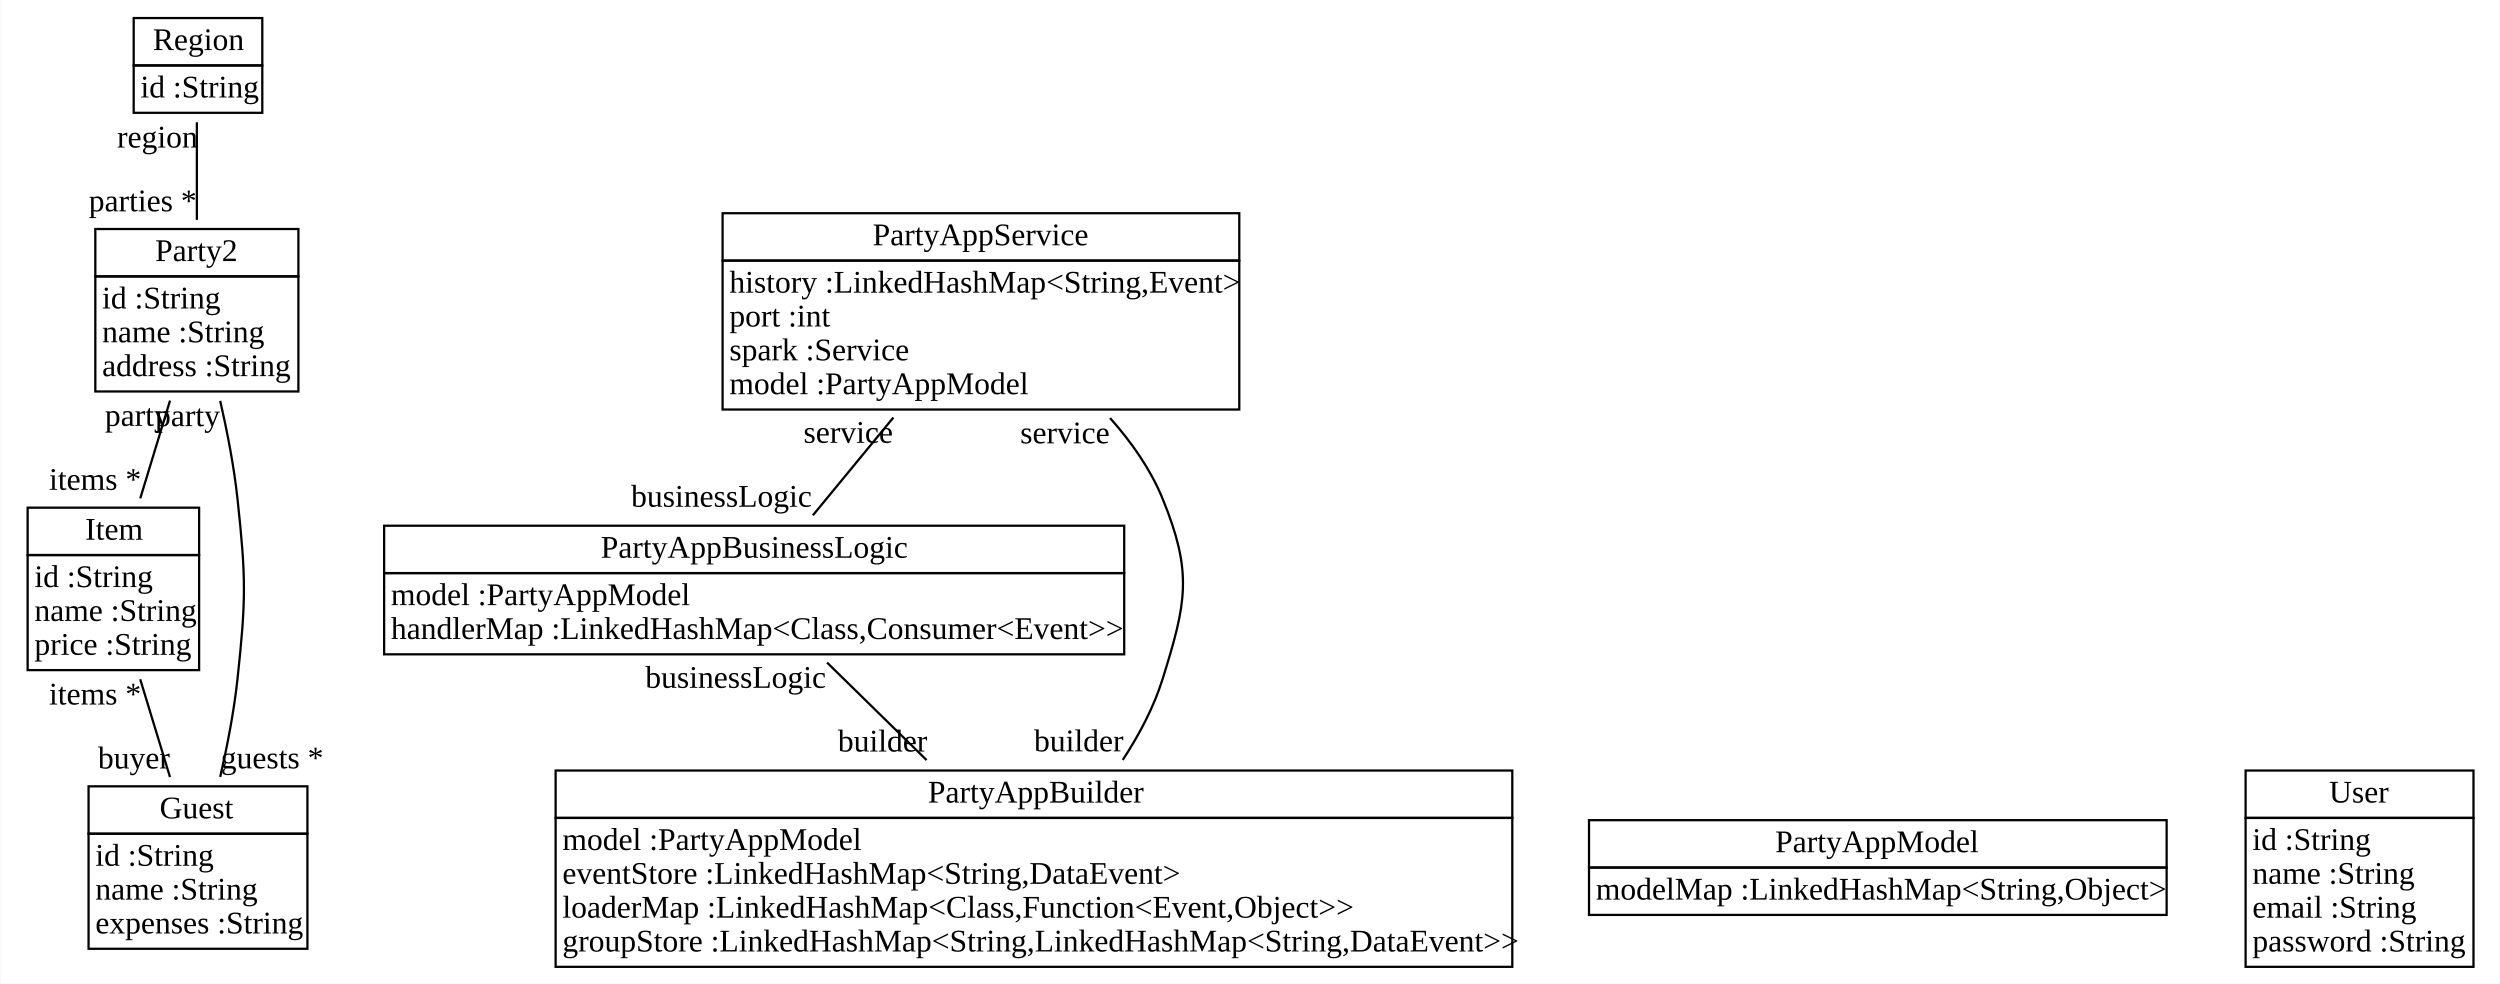
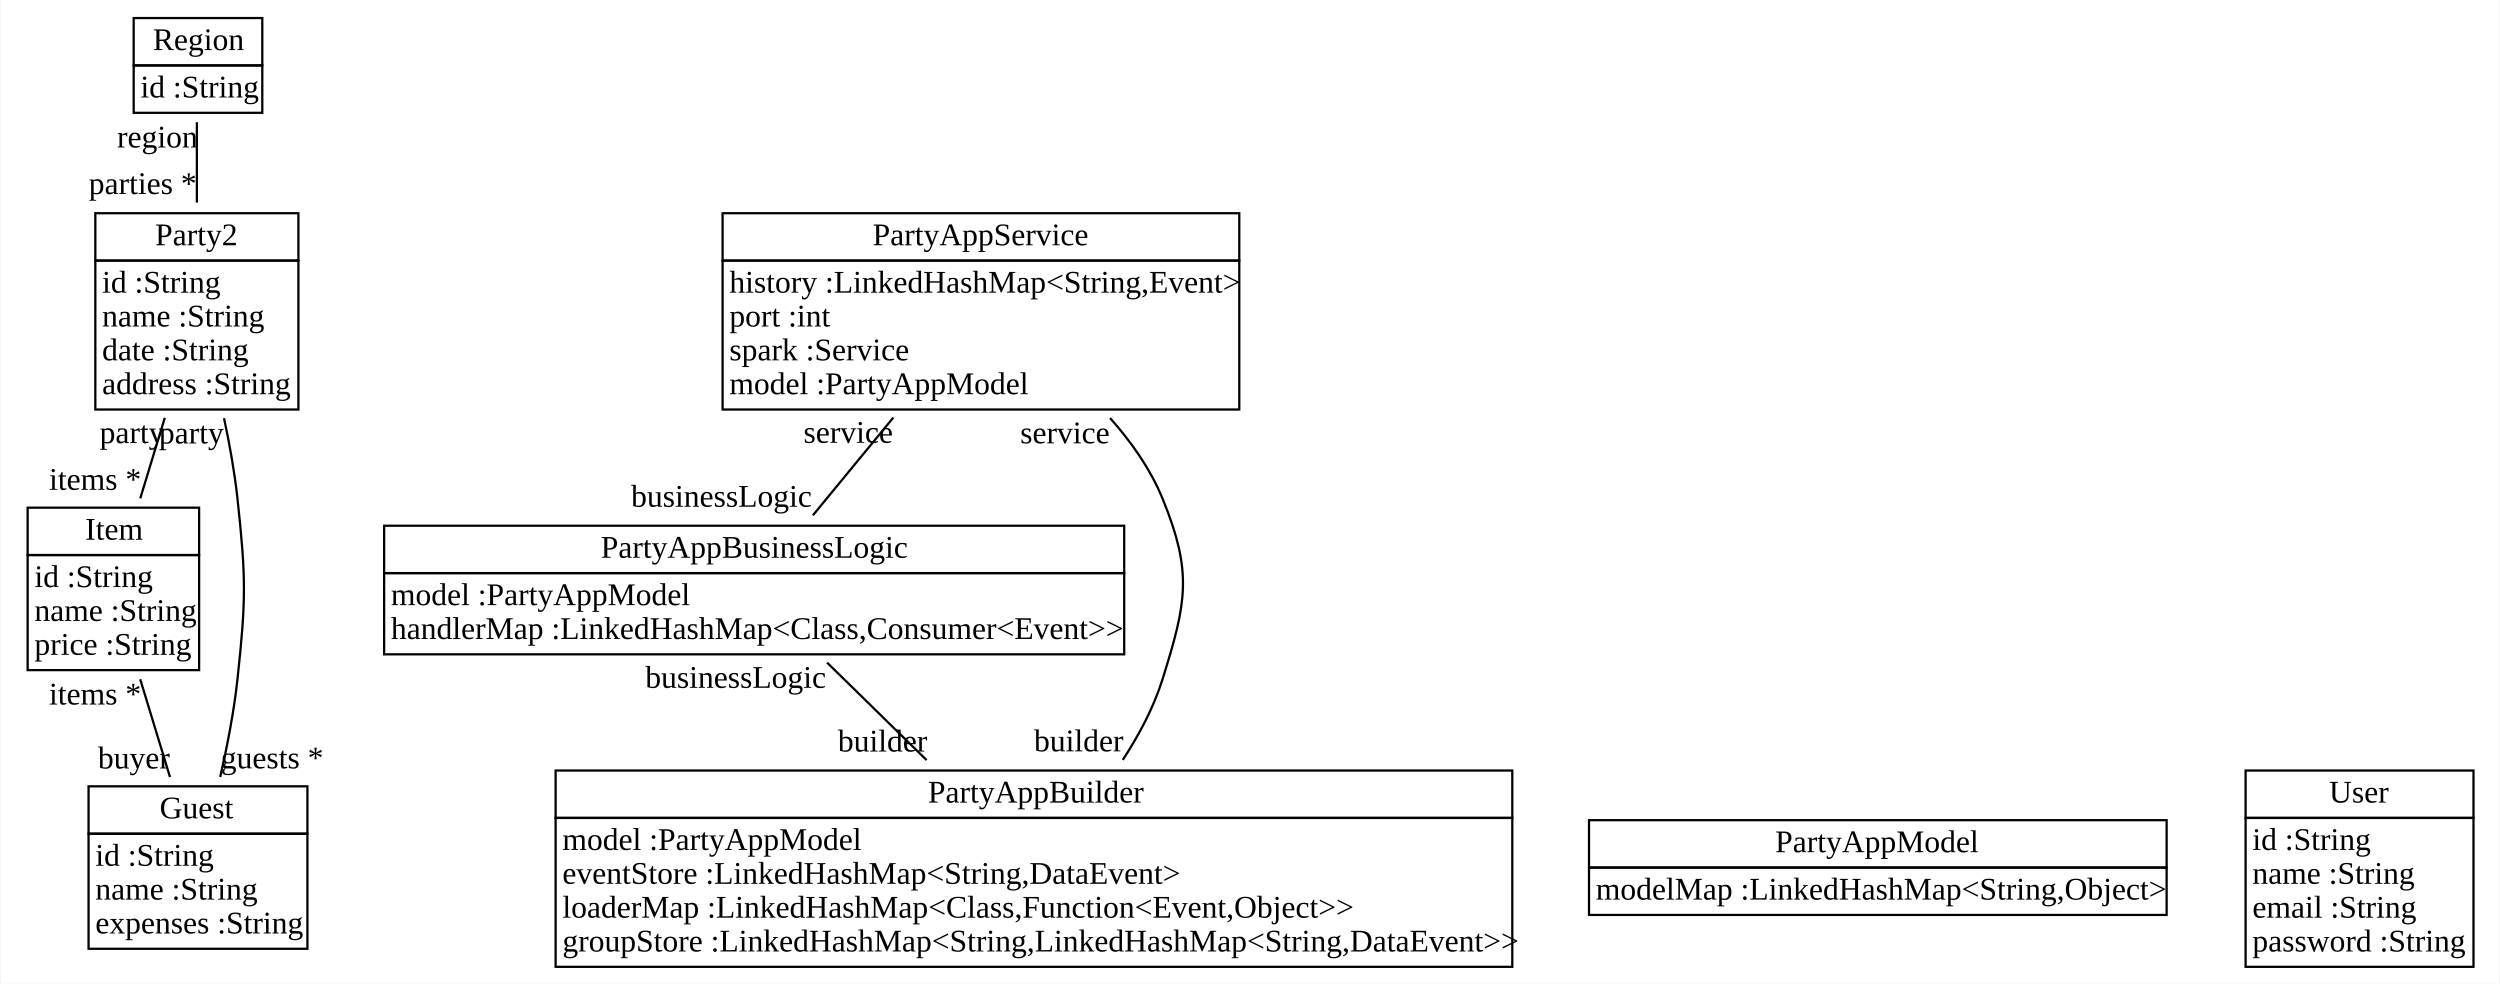
<svg xmlns="http://www.w3.org/2000/svg" width="1108px" height="436px" viewBox="0.00 0.00 1107.50 436.00">
  <g id="graph0" class="graph" transform="scale(1.0 1.0) rotate(0) translate(4 432)">
    <polygon fill="white" stroke="none" points="-4,4 -4,-432 1103.5,-432 1103.5,4 -4,4" />
    <g id="node1" class="node">
      <polygon fill="none" stroke="black" points="35,-62.5 35,-83.5 132,-83.5 132,-62.5 35,-62.5" />
      <text text-anchor="start" x="66.5" y="-69.3" font-family="Times New Roman,serif" font-size="14.00">Guest</text>
      <polygon fill="none" stroke="black" points="35,-11.5 35,-62.5 132,-62.5 132,-11.5 35,-11.5" />
      <text text-anchor="start" x="38" y="-48.3" font-family="Times New Roman,serif" font-size="14.00">id :String</text>
      <text text-anchor="start" x="38" y="-33.3" font-family="Times New Roman,serif" font-size="14.00">name :String</text>
      <text text-anchor="start" x="38" y="-18.3" font-family="Times New Roman,serif" font-size="14.00">expenses :String</text>
    </g>
    <g id="node2" class="node">
      <polygon fill="none" stroke="black" points="8,-186 8,-207 84,-207 84,-186 8,-186" />
      <text text-anchor="start" x="33.5" y="-192.8" font-family="Times New Roman,serif" font-size="14.00">Item</text>
      <polygon fill="none" stroke="black" points="8,-135 8,-186 84,-186 84,-135 8,-135" />
      <text text-anchor="start" x="11" y="-171.8" font-family="Times New Roman,serif" font-size="14.00">id :String</text>
      <text text-anchor="start" x="11" y="-156.8" font-family="Times New Roman,serif" font-size="14.00">name :String</text>
      <text text-anchor="start" x="11" y="-141.8" font-family="Times New Roman,serif" font-size="14.00">price :String</text>
    </g>
    <g id="edge4" class="edge">
      <path fill="none" stroke="black" d="M71.089,-87.612C66.864,-101.486 62.112,-117.093 57.888,-130.961" />
      <text text-anchor="middle" x="37.888" y="-119.761" font-family="Times New Roman,serif" font-size="14.00">items *</text>
      <text text-anchor="middle" x="55.089" y="-91.412" font-family="Times New Roman,serif" font-size="14.00">buyer</text>
    </g>
    <g id="node3" class="node">
-       <polygon fill="none" stroke="black" points="38,-309.5 38,-330.5 128,-330.5 128,-309.5 38,-309.5" />
-       <text text-anchor="start" x="64.5" y="-316.3" font-family="Times New Roman,serif" font-size="14.00">Party2</text>
-       <polygon fill="none" stroke="black" points="38,-258.5 38,-309.5 128,-309.5 128,-258.5 38,-258.5" />
-       <text text-anchor="start" x="41" y="-295.3" font-family="Times New Roman,serif" font-size="14.00">id :String</text>
-       <text text-anchor="start" x="41" y="-280.3" font-family="Times New Roman,serif" font-size="14.00">name :String</text>
-       <text text-anchor="start" x="41" y="-265.3" font-family="Times New Roman,serif" font-size="14.00">address :String</text>
+       <polygon fill="none" stroke="black" points="38,-316.5 38,-337.5 128,-337.5 128,-316.5 38,-316.5" />
+       <text text-anchor="start" x="64.5" y="-323.3" font-family="Times New Roman,serif" font-size="14.00">Party2</text>
+       <polygon fill="none" stroke="black" points="38,-250.5 38,-316.5 128,-316.5 128,-250.5 38,-250.5" />
+       <text text-anchor="start" x="41" y="-302.3" font-family="Times New Roman,serif" font-size="14.00">id :String</text>
+       <text text-anchor="start" x="41" y="-287.3" font-family="Times New Roman,serif" font-size="14.00">name :String</text>
+       <text text-anchor="start" x="41" y="-272.3" font-family="Times New Roman,serif" font-size="14.00">date :String</text>
+       <text text-anchor="start" x="41" y="-257.3" font-family="Times New Roman,serif" font-size="14.00">address :String</text>
    </g>
    <g id="edge5" class="edge">
-       <path fill="none" stroke="black" d="M93.346,-87.663C96.461,-101.278 99.46,-116.716 101,-131 104.812,-166.351 104.812,-175.649 101,-211 99.46,-225.284 96.461,-240.722 93.346,-254.337" />
-       <text text-anchor="middle" x="78.846" y="-243.137" font-family="Times New Roman,serif" font-size="14.00">party</text>
+       <path fill="none" stroke="black" d="M93.346,-87.663C96.461,-101.278 99.46,-116.716 101,-131 104.812,-166.351 104.812,-175.649 101,-211 99.743,-222.66 97.513,-235.09 95.043,-246.668" />
+       <text text-anchor="middle" x="80.543" y="-235.468" font-family="Times New Roman,serif" font-size="14.00">party</text>
      <text text-anchor="middle" x="116.346" y="-91.463" font-family="Times New Roman,serif" font-size="14.00">guests *</text>
    </g>
    <g id="edge6" class="edge">
-       <path fill="none" stroke="black" d="M57.911,-211.112C62.136,-224.986 66.888,-240.593 71.112,-254.461" />
-       <text text-anchor="middle" x="56.612" y="-243.261" font-family="Times New Roman,serif" font-size="14.00">party</text>
+       <path fill="none" stroke="black" d="M57.911,-211.112C61.375,-222.489 65.195,-235.031 68.786,-246.824" />
+       <text text-anchor="middle" x="54.286" y="-235.624" font-family="Times New Roman,serif" font-size="14.00">party</text>
      <text text-anchor="middle" x="37.911" y="-214.912" font-family="Times New Roman,serif" font-size="14.00">items *</text>
    </g>
    <g id="node8" class="node">
      <polygon fill="none" stroke="black" points="55,-403 55,-424 112,-424 112,-403 55,-403" />
      <text text-anchor="start" x="63.5" y="-409.8" font-family="Times New Roman,serif" font-size="14.00">Region</text>
      <polygon fill="none" stroke="black" points="55,-382 55,-403 112,-403 112,-382 55,-382" />
      <text text-anchor="start" x="58" y="-388.8" font-family="Times New Roman,serif" font-size="14.00">id :String</text>
    </g>
    <g id="edge7" class="edge">
-       <path fill="none" stroke="black" d="M83,-334.552C83,-349.037 83,-365.034 83,-377.813" />
-       <text text-anchor="middle" x="65.5" y="-366.613" font-family="Times New Roman,serif" font-size="14.00">region</text>
-       <text text-anchor="middle" x="59" y="-338.352" font-family="Times New Roman,serif" font-size="14.00">parties *</text>
+       <path fill="none" stroke="black" d="M83,-342.212C83,-354.508 83,-367.276 83,-377.84" />
+       <text text-anchor="middle" x="65.5" y="-366.64" font-family="Times New Roman,serif" font-size="14.00">region</text>
+       <text text-anchor="middle" x="59" y="-346.012" font-family="Times New Roman,serif" font-size="14.00">parties *</text>
    </g>
    <g id="node4" class="node">
      <polygon fill="none" stroke="black" points="242,-69.5 242,-90.5 666,-90.5 666,-69.5 242,-69.5" />
      <text text-anchor="start" x="407" y="-76.3" font-family="Times New Roman,serif" font-size="14.00">PartyAppBuilder</text>
      <polygon fill="none" stroke="black" points="242,-3.5 242,-69.5 666,-69.5 666,-3.5 242,-3.5" />
      <text text-anchor="start" x="245" y="-55.3" font-family="Times New Roman,serif" font-size="14.00">model :PartyAppModel</text>
      <text text-anchor="start" x="245" y="-40.3" font-family="Times New Roman,serif" font-size="14.00">eventStore :LinkedHashMap&lt;String,DataEvent&gt;</text>
      <text text-anchor="start" x="245" y="-25.3" font-family="Times New Roman,serif" font-size="14.00">loaderMap :LinkedHashMap&lt;Class,Function&lt;Event,Object&gt;&gt;</text>
      <text text-anchor="start" x="245" y="-10.3" font-family="Times New Roman,serif" font-size="14.00">groupStore :LinkedHashMap&lt;String,LinkedHashMap&lt;String,DataEvent&gt;&gt;</text>
    </g>
    <g id="node5" class="node">
      <polygon fill="none" stroke="black" points="166,-178 166,-199 494,-199 494,-178 166,-178" />
      <text text-anchor="start" x="262" y="-184.8" font-family="Times New Roman,serif" font-size="14.00">PartyAppBusinessLogic</text>
      <polygon fill="none" stroke="black" points="166,-142 166,-178 494,-178 494,-142 166,-142" />
      <text text-anchor="start" x="169" y="-163.8" font-family="Times New Roman,serif" font-size="14.00">model :PartyAppModel</text>
      <text text-anchor="start" x="169" y="-148.8" font-family="Times New Roman,serif" font-size="14.00">handlerMap :LinkedHashMap&lt;Class,Consumer&lt;Event&gt;&gt;</text>
    </g>
    <g id="edge1" class="edge">
      <path fill="none" stroke="black" d="M406.413,-95.128C391.661,-109.583 375.756,-125.167 362.296,-138.355" />
      <text text-anchor="middle" x="321.796" y="-127.155" font-family="Times New Roman,serif" font-size="14.00">businessLogic</text>
      <text text-anchor="middle" x="386.913" y="-98.928" font-family="Times New Roman,serif" font-size="14.00">builder</text>
    </g>
    <g id="node7" class="node">
      <polygon fill="none" stroke="black" points="316,-316.5 316,-337.5 545,-337.5 545,-316.5 316,-316.5" />
      <text text-anchor="start" x="382.5" y="-323.3" font-family="Times New Roman,serif" font-size="14.00">PartyAppService</text>
      <polygon fill="none" stroke="black" points="316,-250.5 316,-316.5 545,-316.5 545,-250.5 316,-250.5" />
      <text text-anchor="start" x="319" y="-302.3" font-family="Times New Roman,serif" font-size="14.00">history :LinkedHashMap&lt;String,Event&gt;</text>
      <text text-anchor="start" x="319" y="-287.3" font-family="Times New Roman,serif" font-size="14.00">port :int</text>
      <text text-anchor="start" x="319" y="-272.3" font-family="Times New Roman,serif" font-size="14.00">spark :Service</text>
      <text text-anchor="start" x="319" y="-257.3" font-family="Times New Roman,serif" font-size="14.00">model :PartyAppModel</text>
    </g>
    <g id="edge2" class="edge">
      <path fill="none" stroke="black" d="M493.36,-95.213C500.611,-106.293 507.113,-118.535 511,-131 521.585,-164.943 524.456,-178.089 511,-211 505.683,-224.006 497.217,-236.067 487.722,-246.729" />
      <text text-anchor="middle" x="467.722" y="-235.529" font-family="Times New Roman,serif" font-size="14.00">service</text>
      <text text-anchor="middle" x="473.86" y="-99.013" font-family="Times New Roman,serif" font-size="14.00">builder</text>
    </g>
    <g id="edge3" class="edge">
      <path fill="none" stroke="black" d="M356.013,-203.606C366.892,-216.824 379.758,-232.456 391.684,-246.946" />
      <text text-anchor="middle" x="371.684" y="-235.746" font-family="Times New Roman,serif" font-size="14.00">service</text>
      <text text-anchor="middle" x="315.513" y="-207.406" font-family="Times New Roman,serif" font-size="14.00">businessLogic</text>
    </g>
    <g id="node6" class="node">
      <polygon fill="none" stroke="black" points="700,-47.5 700,-68.5 956,-68.5 956,-47.5 700,-47.5" />
      <text text-anchor="start" x="782.5" y="-54.3" font-family="Times New Roman,serif" font-size="14.00">PartyAppModel</text>
      <polygon fill="none" stroke="black" points="700,-26.5 700,-47.5 956,-47.5 956,-26.5 700,-26.5" />
      <text text-anchor="start" x="703" y="-33.3" font-family="Times New Roman,serif" font-size="14.00">modelMap :LinkedHashMap&lt;String,Object&gt;</text>
    </g>
    <g id="node9" class="node">
      <polygon fill="none" stroke="black" points="991,-69.5 991,-90.5 1092,-90.5 1092,-69.5 991,-69.5" />
      <text text-anchor="start" x="1028" y="-76.3" font-family="Times New Roman,serif" font-size="14.00">User</text>
      <polygon fill="none" stroke="black" points="991,-3.5 991,-69.5 1092,-69.5 1092,-3.5 991,-3.5" />
      <text text-anchor="start" x="994" y="-55.3" font-family="Times New Roman,serif" font-size="14.00">id :String</text>
      <text text-anchor="start" x="994" y="-40.3" font-family="Times New Roman,serif" font-size="14.00">name :String</text>
      <text text-anchor="start" x="994" y="-25.3" font-family="Times New Roman,serif" font-size="14.00">email :String</text>
      <text text-anchor="start" x="994" y="-10.3" font-family="Times New Roman,serif" font-size="14.00">password :String</text>
    </g>
  </g>
</svg>
